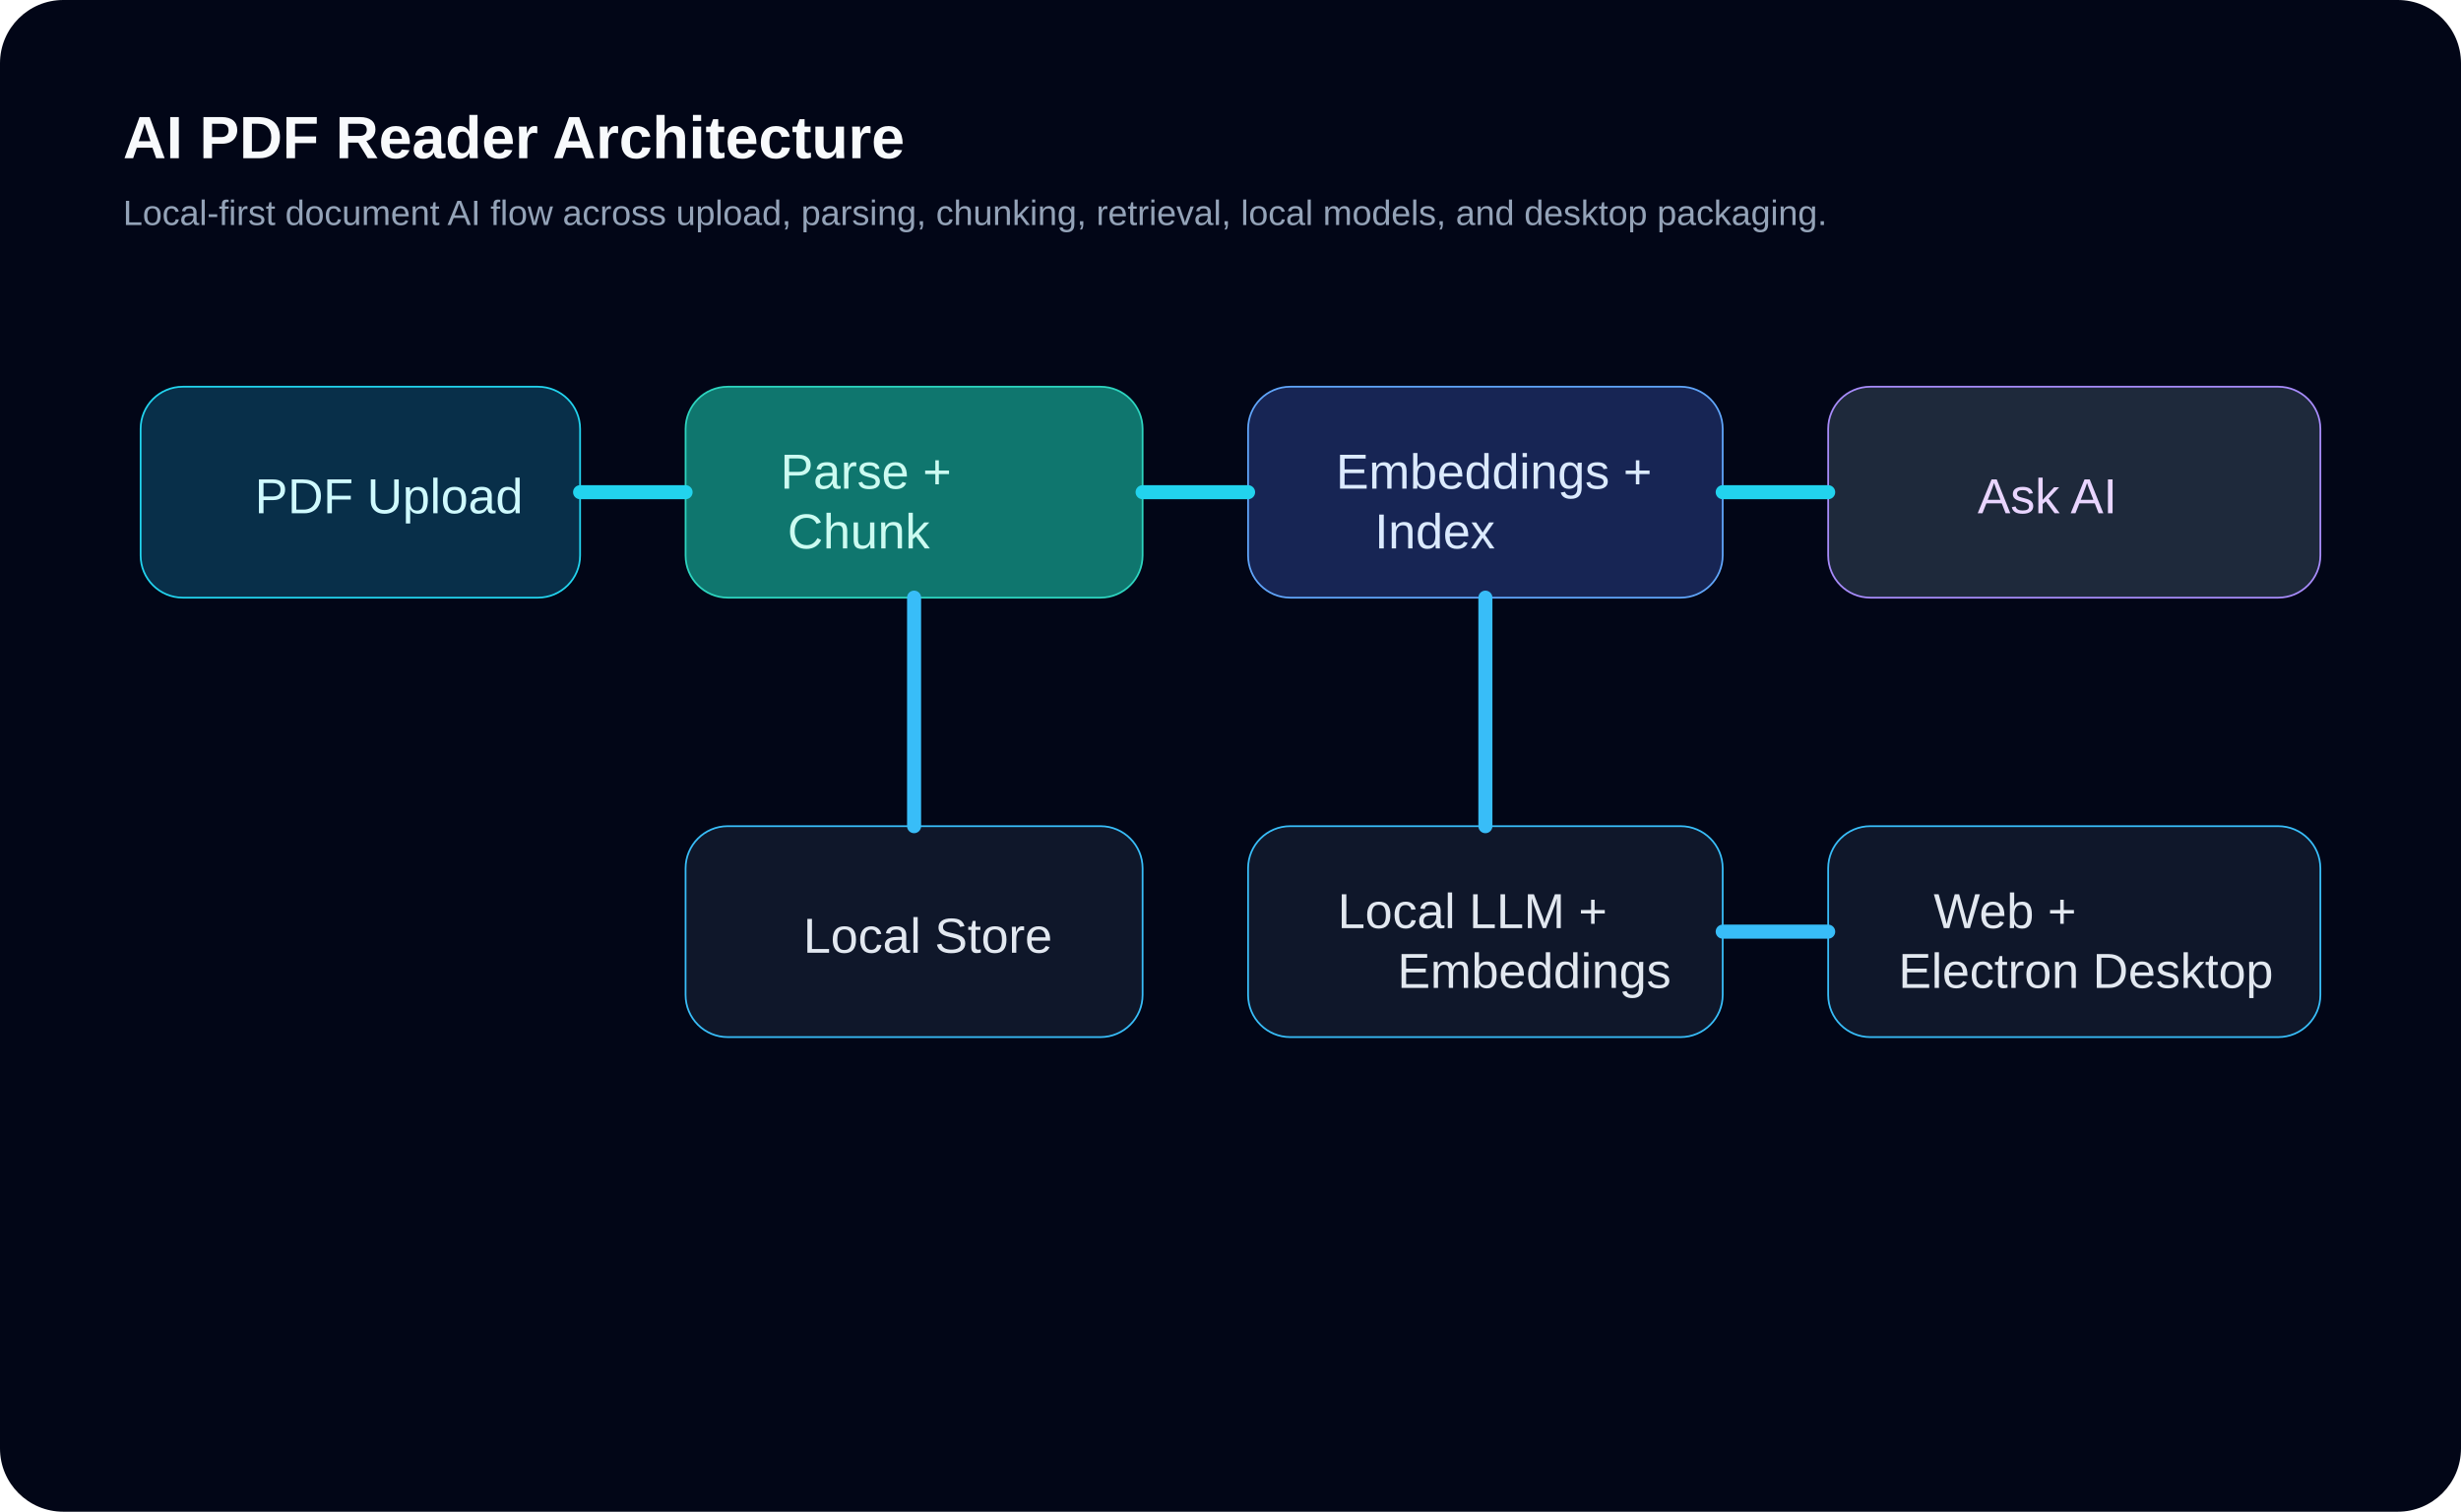
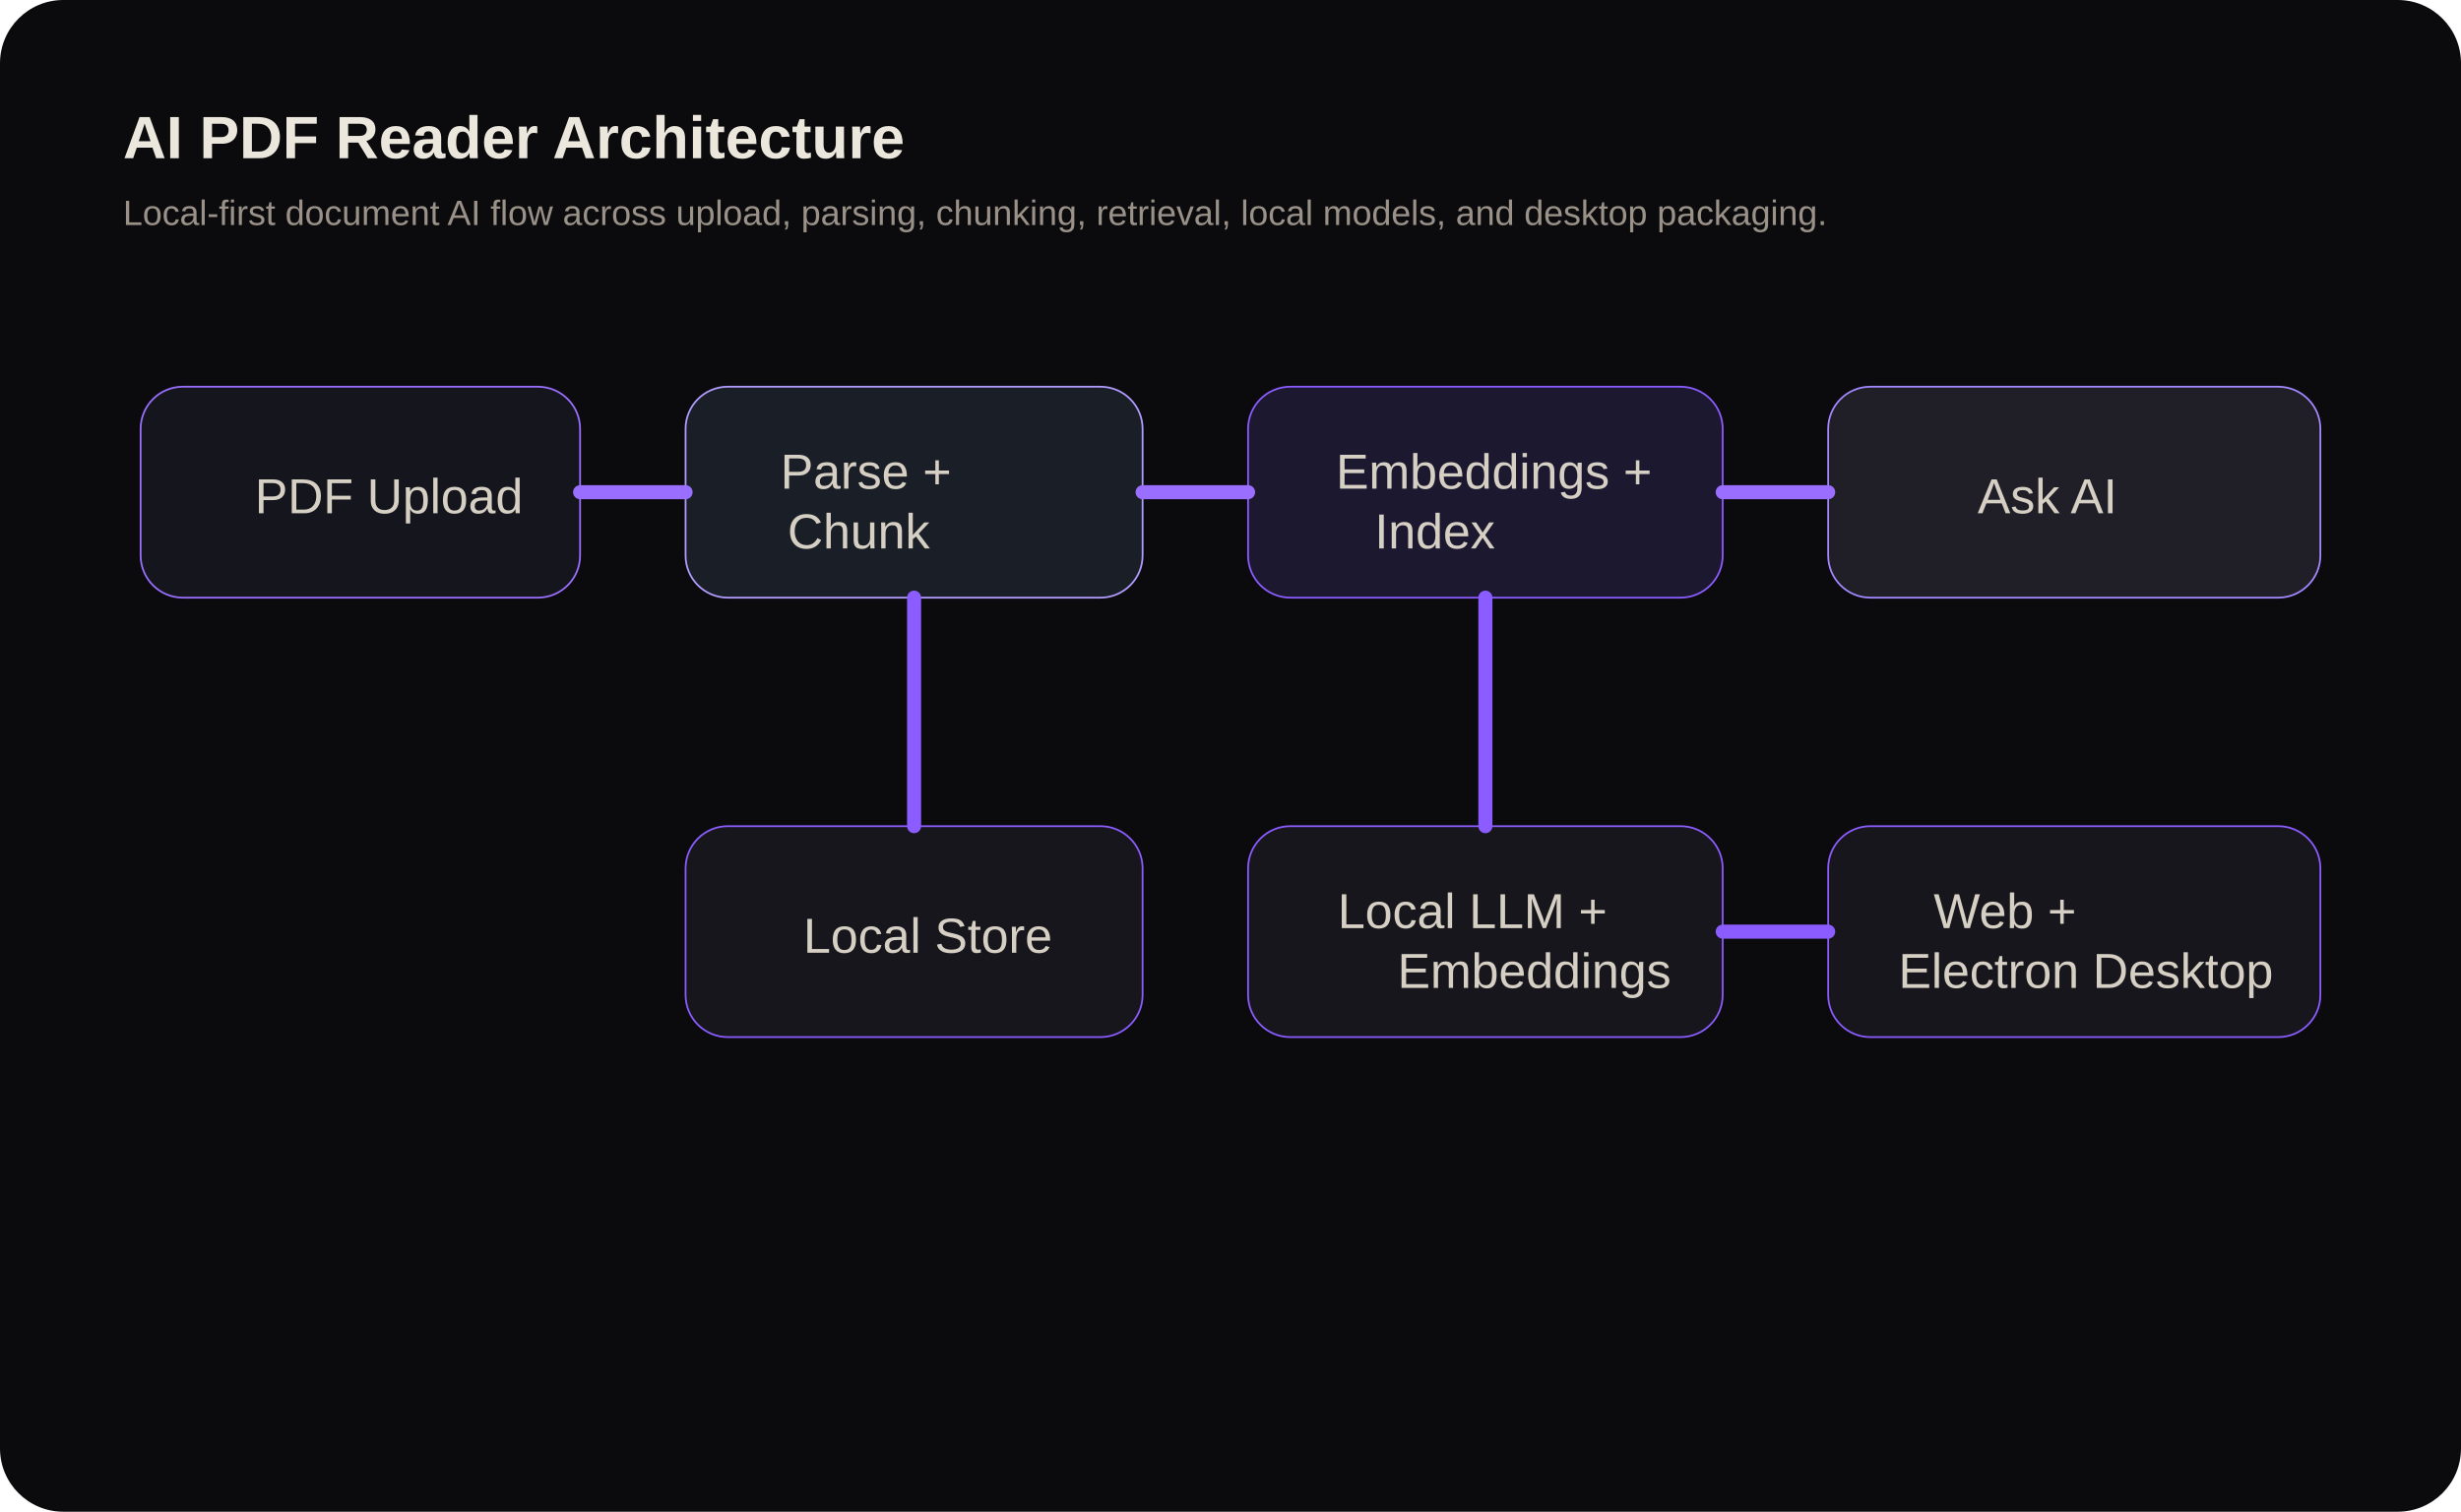
<svg xmlns="http://www.w3.org/2000/svg" width="1400" height="860" viewBox="0 0 1400 860" fill="none">
-   <rect width="1400" height="860" rx="36" fill="#020617" />
-   <text x="70" y="90" fill="#F8FAFC" font-family="Arial, sans-serif" font-size="34" font-weight="700">AI PDF Reader Architecture</text>
-   <text x="70" y="128" fill="#94A3B8" font-family="Arial, sans-serif" font-size="20">Local-first document AI flow across upload, parsing, chunking, retrieval, local models, and desktop packaging.</text>
-   <rect x="80" y="220" width="250" height="120" rx="24" fill="#082F49" stroke="#22D3EE" />
-   <text x="145" y="292" fill="#CFFAFE" font-family="Arial, sans-serif" font-size="28">PDF Upload</text>
-   <rect x="390" y="220" width="260" height="120" rx="24" fill="#0F766E" stroke="#2DD4BF" />
-   <text x="444" y="278" fill="#CCFBF1" font-family="Arial, sans-serif" font-size="28">Parse +</text>
-   <text x="448" y="312" fill="#CCFBF1" font-family="Arial, sans-serif" font-size="28">Chunk</text>
-   <rect x="710" y="220" width="270" height="120" rx="24" fill="#172554" stroke="#60A5FA" />
-   <text x="760" y="278" fill="#DBEAFE" font-family="Arial, sans-serif" font-size="28">Embeddings +</text>
-   <text x="782" y="312" fill="#DBEAFE" font-family="Arial, sans-serif" font-size="28">Index</text>
-   <rect x="1040" y="220" width="280" height="120" rx="24" fill="#1E293B" stroke="#A78BFA" />
-   <text x="1125" y="292" fill="#E9D5FF" font-family="Arial, sans-serif" font-size="28">Ask AI</text>
-   <rect x="390" y="470" width="260" height="120" rx="24" fill="#0F172A" stroke="#38BDF8" />
-   <text x="457" y="542" fill="#E2E8F0" font-family="Arial, sans-serif" font-size="28">Local Store</text>
-   <rect x="710" y="470" width="270" height="120" rx="24" fill="#0F172A" stroke="#38BDF8" />
-   <text x="761" y="528" fill="#E2E8F0" font-family="Arial, sans-serif" font-size="28">Local LLM +</text>
-   <text x="795" y="562" fill="#E2E8F0" font-family="Arial, sans-serif" font-size="28">Embeddings</text>
-   <rect x="1040" y="470" width="280" height="120" rx="24" fill="#0F172A" stroke="#38BDF8" />
-   <text x="1100" y="528" fill="#E2E8F0" font-family="Arial, sans-serif" font-size="28">Web +</text>
-   <text x="1080" y="562" fill="#E2E8F0" font-family="Arial, sans-serif" font-size="28">Electron Desktop</text>
-   <path d="M330 280H390" stroke="#22D3EE" stroke-width="8" stroke-linecap="round" />
-   <path d="M650 280H710" stroke="#22D3EE" stroke-width="8" stroke-linecap="round" />
-   <path d="M980 280H1040" stroke="#22D3EE" stroke-width="8" stroke-linecap="round" />
-   <path d="M520 340V470" stroke="#38BDF8" stroke-width="8" stroke-linecap="round" />
-   <path d="M845 340V470" stroke="#38BDF8" stroke-width="8" stroke-linecap="round" />
-   <path d="M980 530H1040" stroke="#38BDF8" stroke-width="8" stroke-linecap="round" />
+   <rect width="1400" height="860" rx="36" fill="#0b0a0d" />
+   <text x="70" y="90" fill="#ece7dd" font-family="Arial, sans-serif" font-size="34" font-weight="700">AI PDF Reader Architecture</text>
+   <text x="70" y="128" fill="#9a9288" font-family="Arial, sans-serif" font-size="20">Local-first document AI flow across upload, parsing, chunking, retrieval, local models, and desktop packaging.</text>
+   <rect x="80" y="220" width="250" height="120" rx="24" fill="#15161d" stroke="#9a6fff" />
+   <text x="145" y="292" fill="#d5cfc4" font-family="Arial, sans-serif" font-size="28">PDF Upload</text>
+   <rect x="390" y="220" width="260" height="120" rx="24" fill="#1a1e26" stroke="#b19dff" />
+   <text x="444" y="278" fill="#d5cfc4" font-family="Arial, sans-serif" font-size="28">Parse +</text>
+   <text x="448" y="312" fill="#d5cfc4" font-family="Arial, sans-serif" font-size="28">Chunk</text>
+   <rect x="710" y="220" width="270" height="120" rx="24" fill="#1c1830" stroke="#8b5cff" />
+   <text x="760" y="278" fill="#d5cfc4" font-family="Arial, sans-serif" font-size="28">Embeddings +</text>
+   <text x="782" y="312" fill="#d5cfc4" font-family="Arial, sans-serif" font-size="28">Index</text>
+   <rect x="1040" y="220" width="280" height="120" rx="24" fill="#201e26" stroke="#a488ff" />
+   <text x="1125" y="292" fill="#d5cfc4" font-family="Arial, sans-serif" font-size="28">Ask AI</text>
+   <rect x="390" y="470" width="260" height="120" rx="24" fill="#17161c" stroke="#8b5cff" />
+   <text x="457" y="542" fill="#d5cfc4" font-family="Arial, sans-serif" font-size="28">Local Store</text>
+   <rect x="710" y="470" width="270" height="120" rx="24" fill="#17161c" stroke="#8b5cff" />
+   <text x="761" y="528" fill="#d5cfc4" font-family="Arial, sans-serif" font-size="28">Local LLM +</text>
+   <text x="795" y="562" fill="#d5cfc4" font-family="Arial, sans-serif" font-size="28">Embeddings</text>
+   <rect x="1040" y="470" width="280" height="120" rx="24" fill="#17161c" stroke="#8b5cff" />
+   <text x="1100" y="528" fill="#d5cfc4" font-family="Arial, sans-serif" font-size="28">Web +</text>
+   <text x="1080" y="562" fill="#d5cfc4" font-family="Arial, sans-serif" font-size="28">Electron Desktop</text>
+   <path d="M330 280H390" stroke="#9a6fff" stroke-width="8" stroke-linecap="round" />
+   <path d="M650 280H710" stroke="#9a6fff" stroke-width="8" stroke-linecap="round" />
+   <path d="M980 280H1040" stroke="#9a6fff" stroke-width="8" stroke-linecap="round" />
+   <path d="M520 340V470" stroke="#8b5cff" stroke-width="8" stroke-linecap="round" />
+   <path d="M845 340V470" stroke="#8b5cff" stroke-width="8" stroke-linecap="round" />
+   <path d="M980 530H1040" stroke="#8b5cff" stroke-width="8" stroke-linecap="round" />
</svg>
